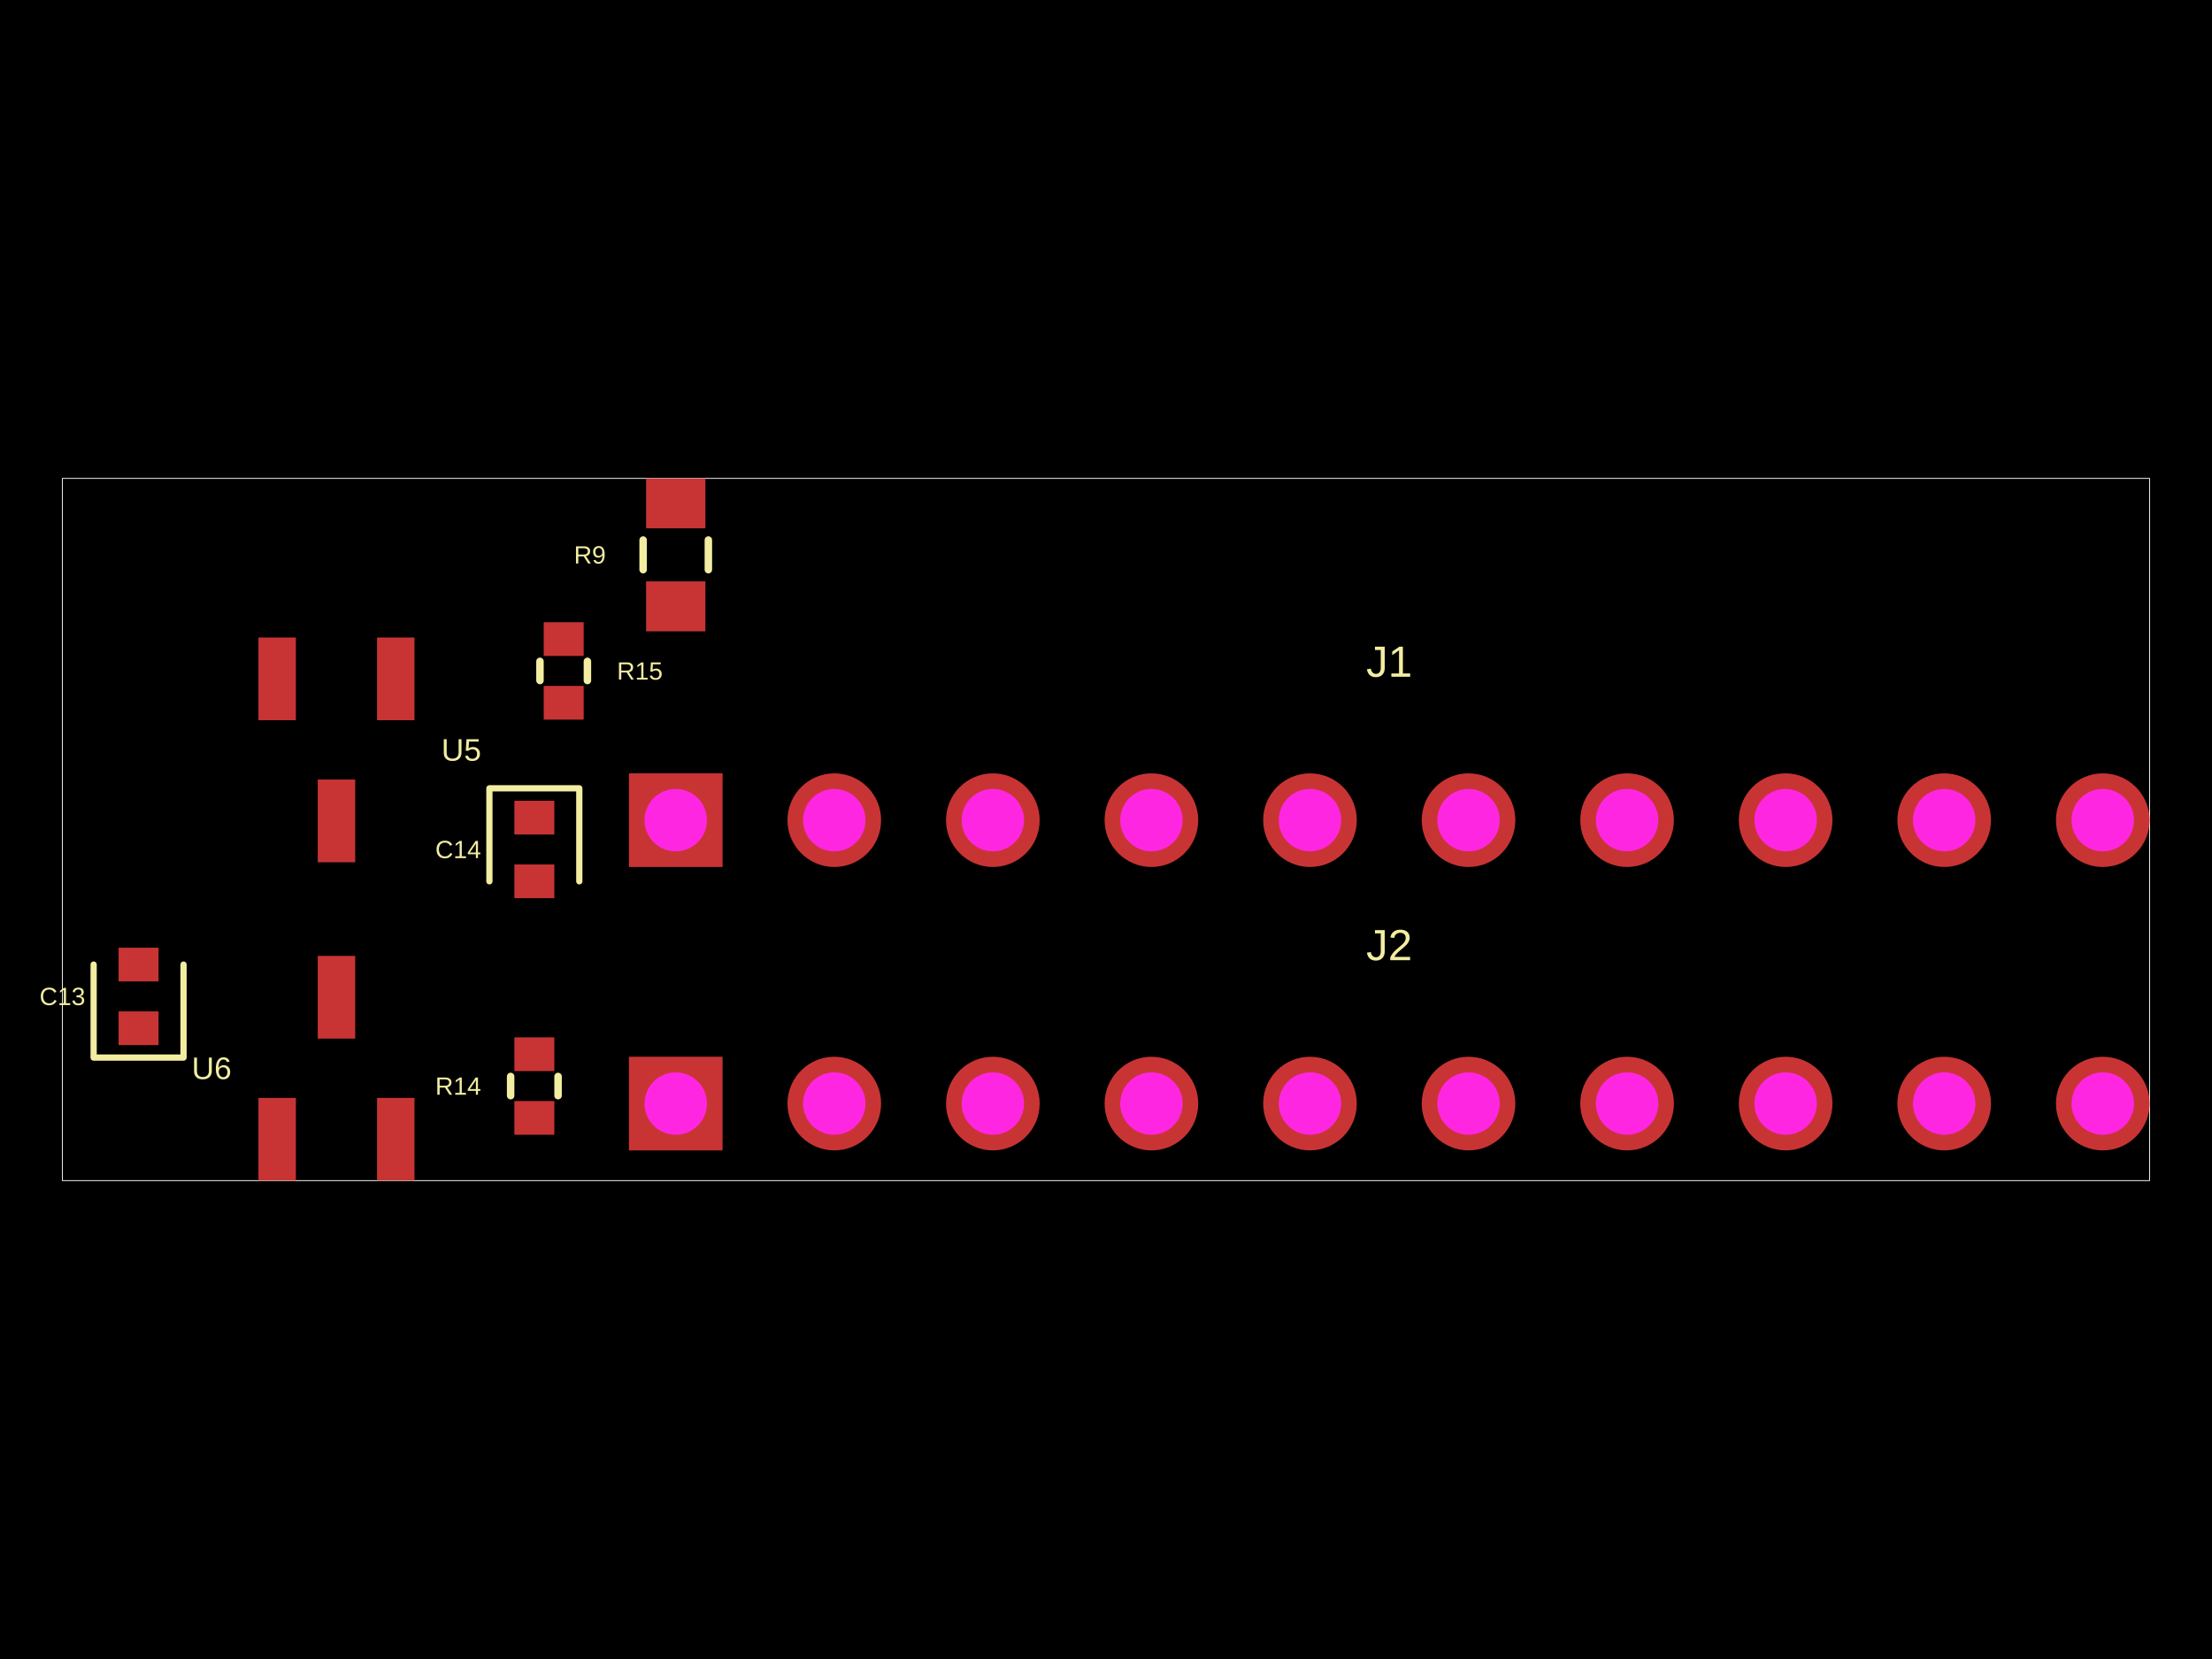
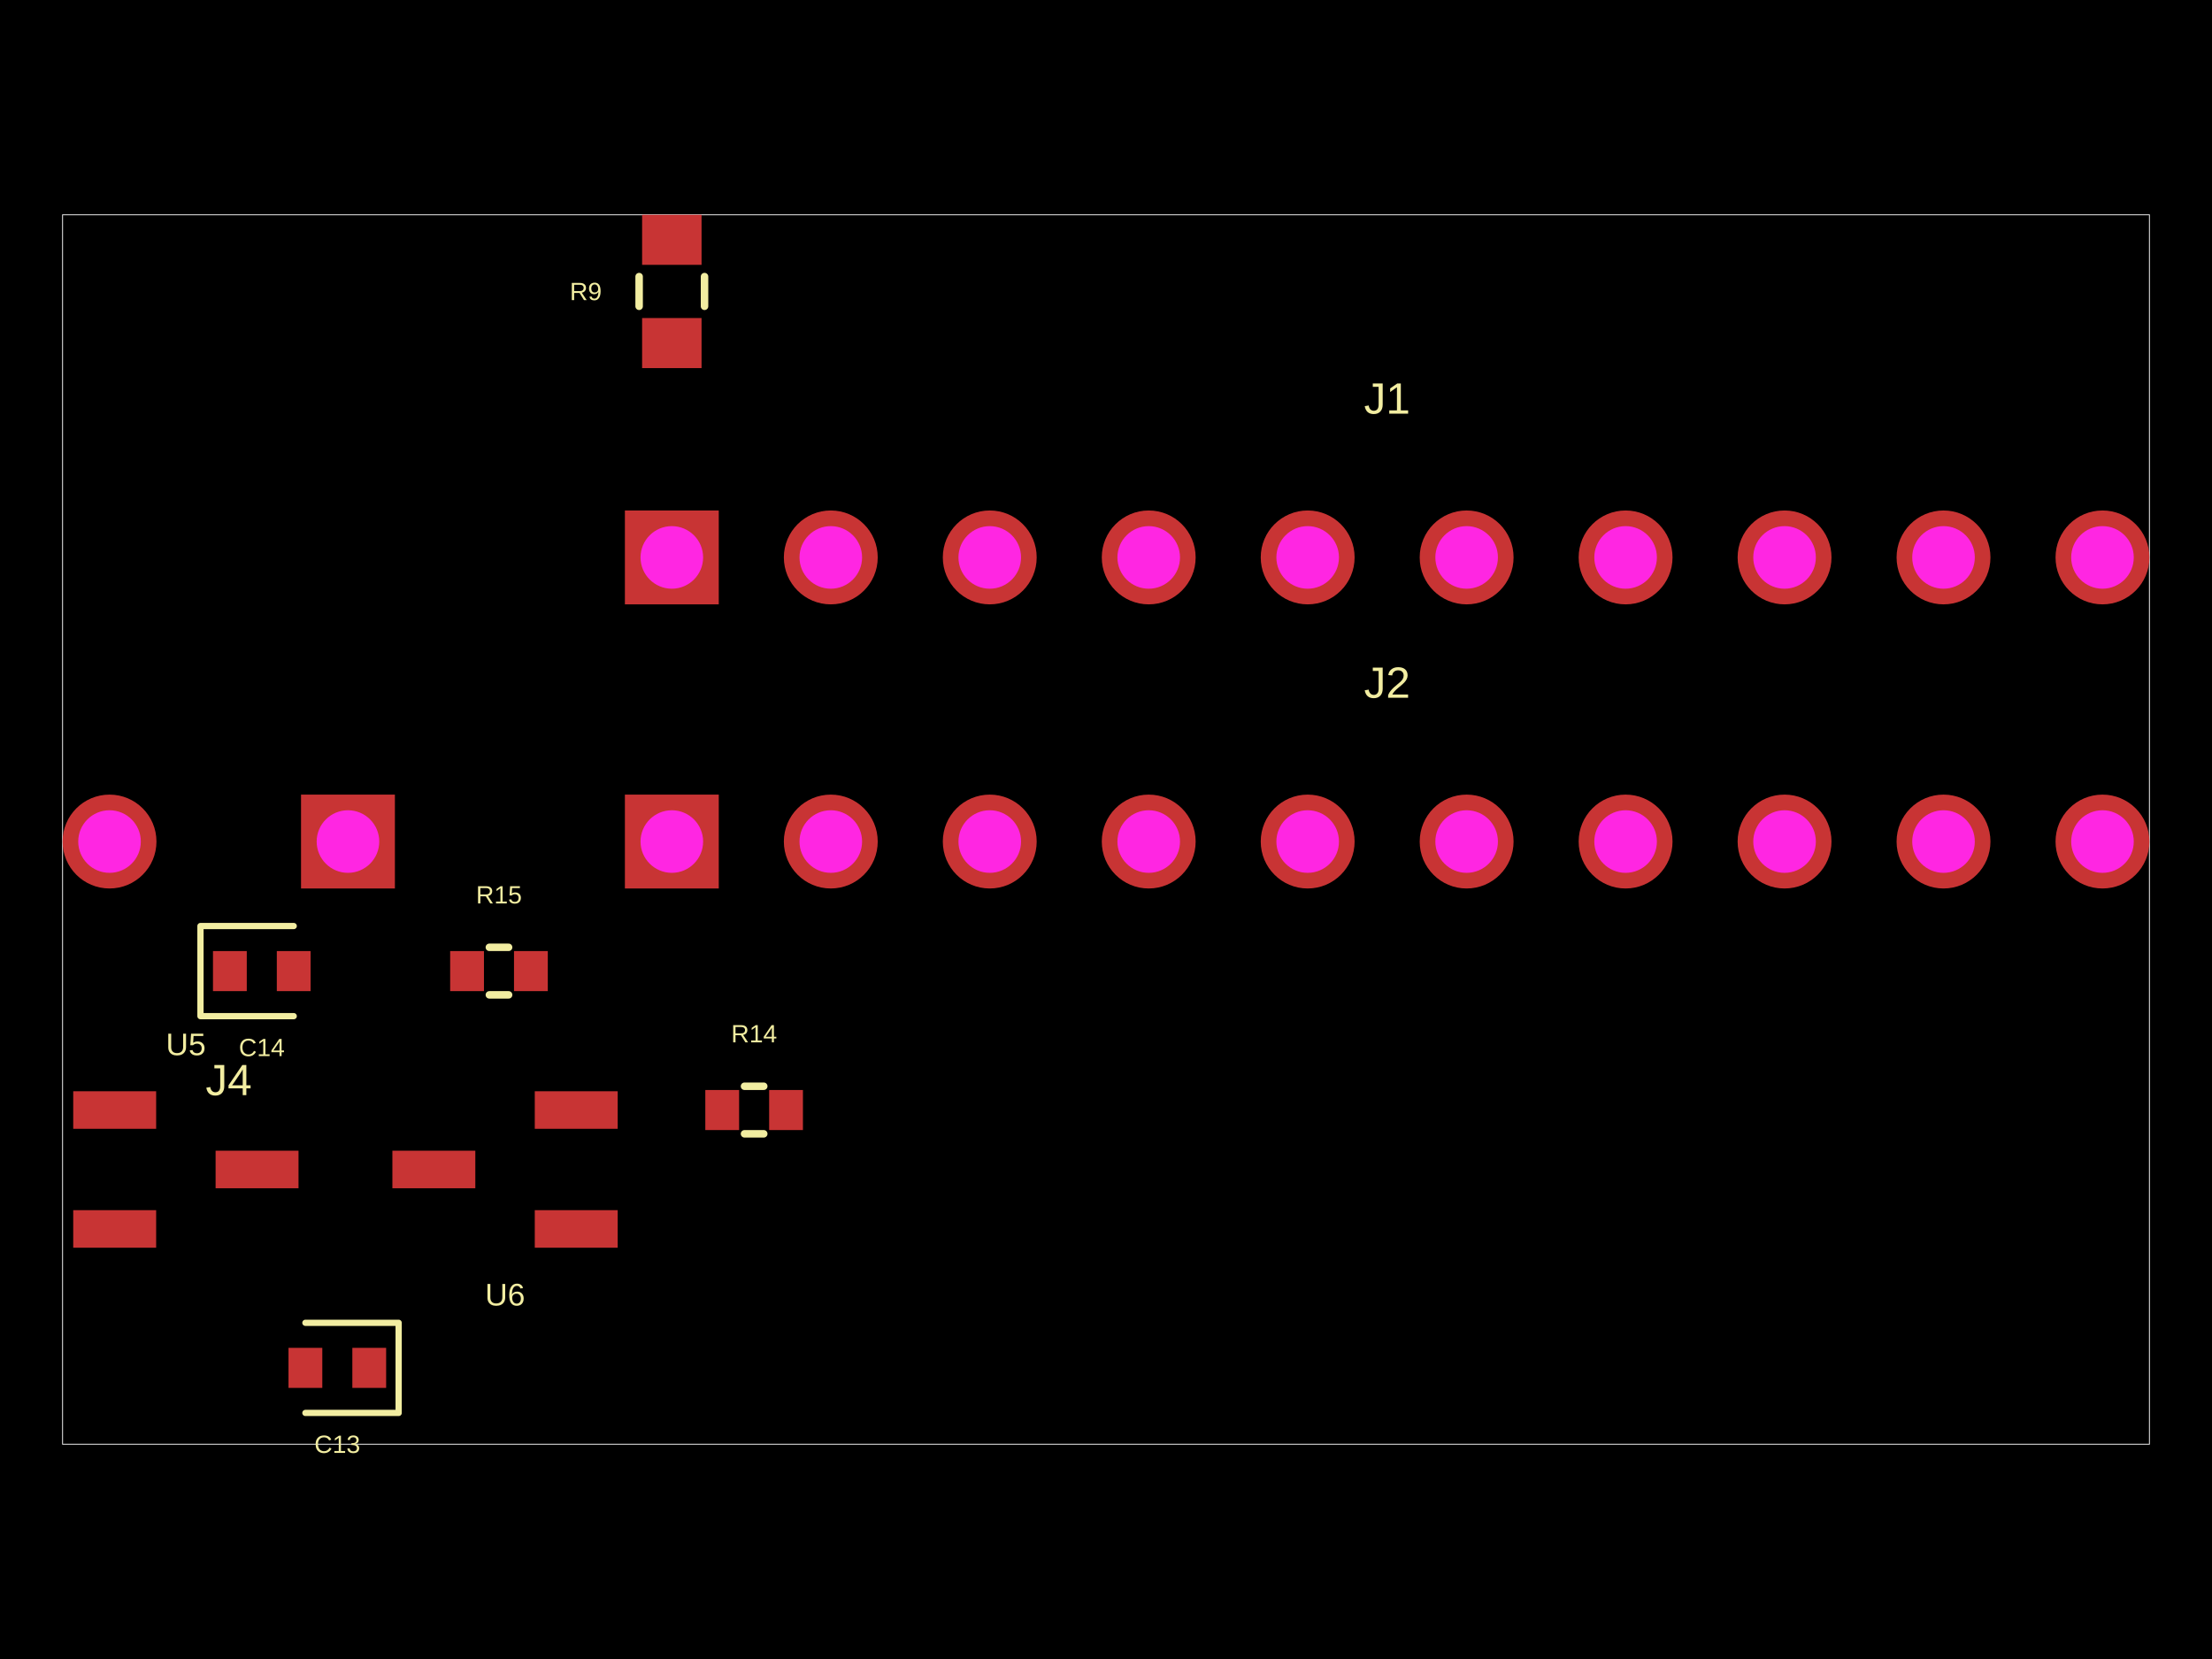
<svg xmlns="http://www.w3.org/2000/svg" width="800" height="600">
  <style />
  <rect class="boundary" x="0" y="0" fill="#000" width="800" height="600" data-type="pcb_background" data-pcb-layer="global" />
-   <rect class="pcb-boundary" fill="none" stroke="#fff" stroke-width="0.3" x="22.577" y="173.017" width="754.847" height="253.966" data-type="pcb_boundary" data-pcb-layer="global" />
-   <rect class="pcb-pad" fill="rgb(200, 52, 52)" x="93.467" y="397.069" width="13.546" height="29.914" data-type="pcb_smtpad" data-pcb-layer="top" data-pad-name="U6.VCC" />
-   <rect class="pcb-pad" fill="rgb(200, 52, 52)" x="136.362" y="397.069" width="13.546" height="29.914" data-type="pcb_smtpad" data-pcb-layer="top" data-pad-name="U6.OUT" />
-   <rect class="pcb-pad" fill="rgb(200, 52, 52)" x="114.915" y="345.707" width="13.546" height="29.914" data-type="pcb_smtpad" data-pcb-layer="top" data-pad-name="U6.GND" data-pad-net-name="GND" />
-   <rect class="pcb-pad" fill="rgb(200, 52, 52)" x="136.362" y="230.567" width="13.546" height="29.914" data-type="pcb_smtpad" data-pcb-layer="top" data-pad-name="U5.VCC" />
-   <rect class="pcb-pad" fill="rgb(200, 52, 52)" x="93.467" y="230.567" width="13.546" height="29.914" data-type="pcb_smtpad" data-pcb-layer="top" data-pad-name="U5.OUT" />
-   <rect class="pcb-pad" fill="rgb(200, 52, 52)" x="114.915" y="281.929" width="13.546" height="29.914" data-type="pcb_smtpad" data-pcb-layer="top" data-pad-name="U5.GND" data-pad-net-name="GND" />
-   <rect class="pcb-pad" fill="rgb(200, 52, 52)" x="42.895" y="365.782" width="14.449" height="12.191" data-type="pcb_smtpad" data-pcb-layer="top" data-pad-name="C13.pin1" />
-   <rect class="pcb-pad" fill="rgb(200, 52, 52)" x="42.895" y="342.754" width="14.449" height="12.191" data-type="pcb_smtpad" data-pcb-layer="top" data-pad-name="C13.pin2" data-pad-net-name="GND" />
-   <rect class="pcb-pad" fill="rgb(200, 52, 52)" x="186.031" y="289.614" width="14.449" height="12.191" data-type="pcb_smtpad" data-pcb-layer="top" data-pad-name="C14.pin1" />
-   <rect class="pcb-pad" fill="rgb(200, 52, 52)" x="186.031" y="312.642" width="14.449" height="12.191" data-type="pcb_smtpad" data-pcb-layer="top" data-pad-name="C14.pin2" data-pad-net-name="GND" />
-   <rect class="pcb-pad" fill="rgb(200, 52, 52)" x="186.031" y="398.207" width="14.449" height="12.191" data-type="pcb_smtpad" data-pcb-layer="top" data-pad-name="R14.pin1" />
-   <rect class="pcb-pad" fill="rgb(200, 52, 52)" x="186.031" y="375.179" width="14.449" height="12.191" data-type="pcb_smtpad" data-pcb-layer="top" data-pad-name="R14.pin2" data-pad-net-name="VCC" />
-   <rect class="pcb-pad" fill="rgb(200, 52, 52)" x="196.642" y="225.045" width="14.449" height="12.191" data-type="pcb_smtpad" data-pcb-layer="top" data-pad-name="R15.pin1" />
-   <rect class="pcb-pad" fill="rgb(200, 52, 52)" x="196.642" y="248.073" width="14.449" height="12.191" data-type="pcb_smtpad" data-pcb-layer="top" data-pad-name="R15.pin2" data-pad-net-name="VCC" />
-   <rect class="pcb-pad" fill="rgb(200, 52, 52)" x="233.667" y="210.268" width="21.448" height="18.061" data-type="pcb_smtpad" data-pcb-layer="top" data-pad-name="R9.pin1" />
-   <rect class="pcb-pad" fill="rgb(200, 52, 52)" x="233.667" y="173.017" width="21.448" height="18.061" data-type="pcb_smtpad" data-pcb-layer="top" data-pad-name="R9.pin2" data-pad-net-name="VCC" />
-   <text x="0" y="0" dx="0" dy="0" fill="#f2eda1" font-family="Arial, sans-serif" font-size="11.288" text-anchor="middle" dominant-baseline="central" transform="matrix(1,0,0,1,76.5345,386.3451)" class="pcb-silkscreen-text pcb-silkscreen-top" data-pcb-silkscreen-text-id="pcb_silkscreen_text_0" stroke="none" data-type="pcb_silkscreen_text" data-pcb-layer="top">U6</text>
-   <text x="0" y="0" dx="0" dy="0" fill="#f2eda1" font-family="Arial, sans-serif" font-size="11.288" text-anchor="middle" dominant-baseline="central" transform="matrix(1,0,0,1,166.8407,271.2047)" class="pcb-silkscreen-text pcb-silkscreen-top" data-pcb-silkscreen-text-id="pcb_silkscreen_text_1" stroke="none" data-type="pcb_silkscreen_text" data-pcb-layer="top">U5</text>
-   <path class="pcb-silkscreen pcb-silkscreen-top" d="M 33.865 348.849 L 33.865 382.488 L 66.375 382.488 L 66.375 348.849" fill="none" stroke="#f2eda1" stroke-width="2.258" stroke-linecap="round" stroke-linejoin="round" data-pcb-component-id="pcb_component_2" data-pcb-silkscreen-path-id="pcb_silkscreen_path_0" data-type="pcb_silkscreen_path" data-pcb-layer="top" />
-   <text x="0" y="0" dx="0" dy="0" fill="#f2eda1" font-family="Arial, sans-serif" font-size="9.031" text-anchor="middle" dominant-baseline="central" transform="matrix(1,0,0,1,22.57655,360.3633)" class="pcb-silkscreen-text pcb-silkscreen-top" data-pcb-silkscreen-text-id="pcb_silkscreen_text_2" stroke="none" data-type="pcb_silkscreen_text" data-pcb-layer="top">C13</text>
-   <path class="pcb-silkscreen pcb-silkscreen-top" d="M 209.51 318.738 L 209.51 285.099 L 177 285.099 L 177 318.738" fill="none" stroke="#f2eda1" stroke-width="2.258" stroke-linecap="round" stroke-linejoin="round" data-pcb-component-id="pcb_component_3" data-pcb-silkscreen-path-id="pcb_silkscreen_path_1" data-type="pcb_silkscreen_path" data-pcb-layer="top" />
-   <text x="0" y="0" dx="0" dy="0" fill="#f2eda1" font-family="Arial, sans-serif" font-size="9.031" text-anchor="middle" dominant-baseline="central" transform="matrix(1,0,0,1,165.7119,307.2237)" class="pcb-silkscreen-text pcb-silkscreen-top" data-pcb-silkscreen-text-id="pcb_silkscreen_text_3" stroke="none" data-type="pcb_silkscreen_text" data-pcb-layer="top">C14</text>
-   <path class="pcb-silkscreen pcb-silkscreen-top" d="M 184.676 396.258 L 184.676 389.32" fill="none" stroke="#f2eda1" stroke-width="2.709" stroke-linecap="round" stroke-linejoin="round" data-pcb-component-id="pcb_component_4" data-pcb-silkscreen-path-id="pcb_silkscreen_path_2" data-type="pcb_silkscreen_path" data-pcb-layer="top" />
-   <path class="pcb-silkscreen pcb-silkscreen-top" d="M 201.834 396.258 L 201.834 389.32" fill="none" stroke="#f2eda1" stroke-width="2.709" stroke-linecap="round" stroke-linejoin="round" data-pcb-component-id="pcb_component_4" data-pcb-silkscreen-path-id="pcb_silkscreen_path_3" data-type="pcb_silkscreen_path" data-pcb-layer="top" />
-   <text x="0" y="0" dx="0" dy="0" fill="#f2eda1" font-family="Arial, sans-serif" font-size="9.031" text-anchor="middle" dominant-baseline="central" transform="matrix(1,0,0,1,165.7119,392.7888)" class="pcb-silkscreen-text pcb-silkscreen-top" data-pcb-silkscreen-text-id="pcb_silkscreen_text_4" stroke="none" data-type="pcb_silkscreen_text" data-pcb-layer="top">R14</text>
-   <path class="pcb-silkscreen pcb-silkscreen-top" d="M 212.445 239.186 L 212.445 246.123" fill="none" stroke="#f2eda1" stroke-width="2.709" stroke-linecap="round" stroke-linejoin="round" data-pcb-component-id="pcb_component_5" data-pcb-silkscreen-path-id="pcb_silkscreen_path_4" data-type="pcb_silkscreen_path" data-pcb-layer="top" />
-   <path class="pcb-silkscreen pcb-silkscreen-top" d="M 195.287 239.186 L 195.287 246.123" fill="none" stroke="#f2eda1" stroke-width="2.709" stroke-linecap="round" stroke-linejoin="round" data-pcb-component-id="pcb_component_5" data-pcb-silkscreen-path-id="pcb_silkscreen_path_5" data-type="pcb_silkscreen_path" data-pcb-layer="top" />
-   <text x="0" y="0" dx="0" dy="0" fill="#f2eda1" font-family="Arial, sans-serif" font-size="9.031" text-anchor="middle" dominant-baseline="central" transform="matrix(1,0,0,1,231.4096,242.6548)" class="pcb-silkscreen-text pcb-silkscreen-top" data-pcb-silkscreen-text-id="pcb_silkscreen_text_5" stroke="none" data-type="pcb_silkscreen_text" data-pcb-layer="top">R15</text>
-   <text x="0" y="0" dx="0" dy="0" fill="#f2eda1" font-family="Arial, sans-serif" font-size="15.804" text-anchor="middle" dominant-baseline="central" transform="matrix(1,0,0,1,502.4411,239.2793)" class="pcb-silkscreen-text pcb-silkscreen-top" data-pcb-silkscreen-text-id="pcb_silkscreen_text_6" stroke="none" data-type="pcb_silkscreen_text" data-pcb-layer="top">J1</text>
-   <text x="0" y="0" dx="0" dy="0" fill="#f2eda1" font-family="Arial, sans-serif" font-size="15.804" text-anchor="middle" dominant-baseline="central" transform="matrix(1,0,0,1,502.4411,341.7768)" class="pcb-silkscreen-text pcb-silkscreen-top" data-pcb-silkscreen-text-id="pcb_silkscreen_text_7" stroke="none" data-type="pcb_silkscreen_text" data-pcb-layer="top">J2</text>
-   <path class="pcb-silkscreen pcb-silkscreen-top" d="M 232.595 206.03 L 232.595 195.317" fill="none" stroke="#f2eda1" stroke-width="2.709" stroke-linecap="round" stroke-linejoin="round" data-pcb-component-id="pcb_component_8" data-pcb-silkscreen-path-id="pcb_silkscreen_path_6" data-type="pcb_silkscreen_path" data-pcb-layer="top" />
-   <path class="pcb-silkscreen pcb-silkscreen-top" d="M 256.187 206.03 L 256.187 195.317" fill="none" stroke="#f2eda1" stroke-width="2.709" stroke-linecap="round" stroke-linejoin="round" data-pcb-component-id="pcb_component_8" data-pcb-silkscreen-path-id="pcb_silkscreen_path_7" data-type="pcb_silkscreen_path" data-pcb-layer="top" />
-   <text x="0" y="0" dx="0" dy="0" fill="#f2eda1" font-family="Arial, sans-serif" font-size="9.031" text-anchor="middle" dominant-baseline="central" transform="matrix(1,0,0,1,213.3484,200.6734)" class="pcb-silkscreen-text pcb-silkscreen-top" data-pcb-silkscreen-text-id="pcb_silkscreen_text_8" stroke="none" data-type="pcb_silkscreen_text" data-pcb-layer="top">R9</text>
+   <rect class="pcb-boundary" fill="none" stroke="#fff" stroke-width="0.3" x="22.634" y="77.677" width="754.732" height="444.646" data-type="pcb_boundary" data-pcb-layer="global" />
+   <rect class="pcb-pad" fill="rgb(200, 52, 52)" x="193.408" y="437.672" width="29.99" height="13.58" data-type="pcb_smtpad" data-pcb-layer="top" data-pad-name="U6.VCC" />
+   <rect class="pcb-pad" fill="rgb(200, 52, 52)" x="193.408" y="394.667" width="29.99" height="13.58" data-type="pcb_smtpad" data-pcb-layer="top" data-pad-name="U6.OUT" />
+   <rect class="pcb-pad" fill="rgb(200, 52, 52)" x="141.915" y="416.169" width="29.99" height="13.58" data-type="pcb_smtpad" data-pcb-layer="top" data-pad-name="U6.GND" data-pad-net-name="GND" />
+   <rect class="pcb-pad" fill="rgb(200, 52, 52)" x="26.482" y="394.667" width="29.99" height="13.58" data-type="pcb_smtpad" data-pcb-layer="top" data-pad-name="U5.VCC" />
+   <rect class="pcb-pad" fill="rgb(200, 52, 52)" x="26.482" y="437.672" width="29.99" height="13.58" data-type="pcb_smtpad" data-pcb-layer="top" data-pad-name="U5.OUT" />
+   <rect class="pcb-pad" fill="rgb(200, 52, 52)" x="77.974" y="416.169" width="29.99" height="13.58" data-type="pcb_smtpad" data-pcb-layer="top" data-pad-name="U5.GND" data-pad-net-name="GND" />
+   <rect class="pcb-pad" fill="rgb(200, 52, 52)" x="127.43" y="487.466" width="12.222" height="14.486" data-type="pcb_smtpad" data-pcb-layer="top" data-pad-name="C13.pin1" />
+   <rect class="pcb-pad" fill="rgb(200, 52, 52)" x="104.343" y="487.466" width="12.222" height="14.486" data-type="pcb_smtpad" data-pcb-layer="top" data-pad-name="C13.pin2" data-pad-net-name="GND" />
+   <rect class="pcb-pad" fill="rgb(200, 52, 52)" x="77.026" y="343.967" width="12.222" height="14.486" data-type="pcb_smtpad" data-pcb-layer="top" data-pad-name="C14.pin1" />
+   <rect class="pcb-pad" fill="rgb(200, 52, 52)" x="100.113" y="343.967" width="12.222" height="14.486" data-type="pcb_smtpad" data-pcb-layer="top" data-pad-name="C14.pin2" data-pad-net-name="GND" />
+   <rect class="pcb-pad" fill="rgb(200, 52, 52)" x="255.086" y="394.214" width="12.222" height="14.486" data-type="pcb_smtpad" data-pcb-layer="top" data-pad-name="R14.pin1" />
+   <rect class="pcb-pad" fill="rgb(200, 52, 52)" x="278.172" y="394.214" width="12.222" height="14.486" data-type="pcb_smtpad" data-pcb-layer="top" data-pad-name="R14.pin2" data-pad-net-name="VCC" />
+   <rect class="pcb-pad" fill="rgb(200, 52, 52)" x="162.809" y="343.967" width="12.222" height="14.486" data-type="pcb_smtpad" data-pcb-layer="top" data-pad-name="R15.pin1" />
+   <rect class="pcb-pad" fill="rgb(200, 52, 52)" x="185.896" y="343.967" width="12.222" height="14.486" data-type="pcb_smtpad" data-pcb-layer="top" data-pad-name="R15.pin2" data-pad-net-name="VCC" />
+   <rect class="pcb-pad" fill="rgb(200, 52, 52)" x="232.225" y="115.023" width="21.502" height="18.107" data-type="pcb_smtpad" data-pcb-layer="top" data-pad-name="R9.pin1" />
+   <rect class="pcb-pad" fill="rgb(200, 52, 52)" x="232.225" y="77.677" width="21.502" height="18.107" data-type="pcb_smtpad" data-pcb-layer="top" data-pad-name="R9.pin2" data-pad-net-name="VCC" />
+   <text x="0" y="0" dx="0" dy="0" fill="#f2eda1" font-family="Arial, sans-serif" font-size="11.317" text-anchor="middle" dominant-baseline="central" transform="matrix(1,0,0,1,182.6567,468.2275)" class="pcb-silkscreen-text pcb-silkscreen-top" data-pcb-silkscreen-text-id="pcb_silkscreen_text_0" stroke="none" data-type="pcb_silkscreen_text" data-pcb-layer="top">U6</text>
+   <text x="0" y="0" dx="0" dy="0" fill="#f2eda1" font-family="Arial, sans-serif" font-size="11.317" text-anchor="middle" dominant-baseline="central" transform="matrix(1,0,0,1,67.22309,377.6913)" class="pcb-silkscreen-text pcb-silkscreen-top" data-pcb-silkscreen-text-id="pcb_silkscreen_text_1" stroke="none" data-type="pcb_silkscreen_text" data-pcb-layer="top">U5</text>
+   <path class="pcb-silkscreen pcb-silkscreen-top" d="M 110.454 511.006 L 144.179 511.006 L 144.179 478.413 L 110.454 478.413" fill="none" stroke="#f2eda1" stroke-width="2.263" stroke-linecap="round" stroke-linejoin="round" data-pcb-component-id="pcb_component_2" data-pcb-silkscreen-path-id="pcb_silkscreen_path_0" data-type="pcb_silkscreen_path" data-pcb-layer="top" />
+   <text x="0" y="0" dx="0" dy="0" fill="#f2eda1" font-family="Arial, sans-serif" font-size="9.054" text-anchor="middle" dominant-baseline="central" transform="matrix(1,0,0,1,121.9975,522.3228)" class="pcb-silkscreen-text pcb-silkscreen-top" data-pcb-silkscreen-text-id="pcb_silkscreen_text_2" stroke="none" data-type="pcb_silkscreen_text" data-pcb-layer="top">C13</text>
+   <path class="pcb-silkscreen pcb-silkscreen-top" d="M 106.224 334.913 L 72.5 334.913 L 72.5 367.506 L 106.224 367.506" fill="none" stroke="#f2eda1" stroke-width="2.263" stroke-linecap="round" stroke-linejoin="round" data-pcb-component-id="pcb_component_3" data-pcb-silkscreen-path-id="pcb_silkscreen_path_1" data-type="pcb_silkscreen_path" data-pcb-layer="top" />
+   <text x="0" y="0" dx="0" dy="0" fill="#f2eda1" font-family="Arial, sans-serif" font-size="9.054" text-anchor="middle" dominant-baseline="central" transform="matrix(1,0,0,1,94.681,378.823)" class="pcb-silkscreen-text pcb-silkscreen-top" data-pcb-silkscreen-text-id="pcb_silkscreen_text_3" stroke="none" data-type="pcb_silkscreen_text" data-pcb-layer="top">C14</text>
+   <path class="pcb-silkscreen pcb-silkscreen-top" d="M 269.263 392.856 L 276.218 392.856" fill="none" stroke="#f2eda1" stroke-width="2.716" stroke-linecap="round" stroke-linejoin="round" data-pcb-component-id="pcb_component_4" data-pcb-silkscreen-path-id="pcb_silkscreen_path_2" data-type="pcb_silkscreen_path" data-pcb-layer="top" />
+   <path class="pcb-silkscreen pcb-silkscreen-top" d="M 269.263 410.058 L 276.218 410.058" fill="none" stroke="#f2eda1" stroke-width="2.716" stroke-linecap="round" stroke-linejoin="round" data-pcb-component-id="pcb_component_4" data-pcb-silkscreen-path-id="pcb_silkscreen_path_3" data-type="pcb_silkscreen_path" data-pcb-layer="top" />
+   <text x="0" y="0" dx="0" dy="0" fill="#f2eda1" font-family="Arial, sans-serif" font-size="9.054" text-anchor="middle" dominant-baseline="central" transform="matrix(1,0,0,1,272.7401,373.8435)" class="pcb-silkscreen-text pcb-silkscreen-top" data-pcb-silkscreen-text-id="pcb_silkscreen_text_4" stroke="none" data-type="pcb_silkscreen_text" data-pcb-layer="top">R14</text>
+   <path class="pcb-silkscreen pcb-silkscreen-top" d="M 176.986 342.609 L 183.942 342.609" fill="none" stroke="#f2eda1" stroke-width="2.716" stroke-linecap="round" stroke-linejoin="round" data-pcb-component-id="pcb_component_5" data-pcb-silkscreen-path-id="pcb_silkscreen_path_4" data-type="pcb_silkscreen_path" data-pcb-layer="top" />
+   <path class="pcb-silkscreen pcb-silkscreen-top" d="M 176.986 359.81 L 183.942 359.81" fill="none" stroke="#f2eda1" stroke-width="2.716" stroke-linecap="round" stroke-linejoin="round" data-pcb-component-id="pcb_component_5" data-pcb-silkscreen-path-id="pcb_silkscreen_path_5" data-type="pcb_silkscreen_path" data-pcb-layer="top" />
+   <text x="0" y="0" dx="0" dy="0" fill="#f2eda1" font-family="Arial, sans-serif" font-size="9.054" text-anchor="middle" dominant-baseline="central" transform="matrix(1,0,0,1,180.464,323.596)" class="pcb-silkscreen-text pcb-silkscreen-top" data-pcb-silkscreen-text-id="pcb_silkscreen_text_5" stroke="none" data-type="pcb_silkscreen_text" data-pcb-layer="top">R15</text>
+   <text x="0" y="0" dx="0" dy="0" fill="#f2eda1" font-family="Arial, sans-serif" font-size="15.844" text-anchor="middle" dominant-baseline="central" transform="matrix(1,0,0,1,501.6834,144.1081)" class="pcb-silkscreen-text pcb-silkscreen-top" data-pcb-silkscreen-text-id="pcb_silkscreen_text_6" stroke="none" data-type="pcb_silkscreen_text" data-pcb-layer="top">J1</text>
+   <text x="0" y="0" dx="0" dy="0" fill="#f2eda1" font-family="Arial, sans-serif" font-size="15.844" text-anchor="middle" dominant-baseline="central" transform="matrix(1,0,0,1,501.6834,246.8666)" class="pcb-silkscreen-text pcb-silkscreen-top" data-pcb-silkscreen-text-id="pcb_silkscreen_text_7" stroke="none" data-type="pcb_silkscreen_text" data-pcb-layer="top">J2</text>
+   <text x="0" y="0" dx="0" dy="0" fill="#f2eda1" font-family="Arial, sans-serif" font-size="15.844" text-anchor="middle" dominant-baseline="central" transform="matrix(1,0,0,1,82.7274,390.5927)" class="pcb-silkscreen-text pcb-silkscreen-top" data-pcb-silkscreen-text-id="pcb_silkscreen_text_8" stroke="none" data-type="pcb_silkscreen_text" data-pcb-layer="top">J4</text>
+   <path class="pcb-silkscreen pcb-silkscreen-top" d="M 231.15 110.774 L 231.15 100.034" fill="none" stroke="#f2eda1" stroke-width="2.716" stroke-linecap="round" stroke-linejoin="round" data-pcb-component-id="pcb_component_9" data-pcb-silkscreen-path-id="pcb_silkscreen_path_6" data-type="pcb_silkscreen_path" data-pcb-layer="top" />
+   <path class="pcb-silkscreen pcb-silkscreen-top" d="M 254.803 110.774 L 254.803 100.034" fill="none" stroke="#f2eda1" stroke-width="2.716" stroke-linecap="round" stroke-linejoin="round" data-pcb-component-id="pcb_component_9" data-pcb-silkscreen-path-id="pcb_silkscreen_path_7" data-type="pcb_silkscreen_path" data-pcb-layer="top" />
+   <text x="0" y="0" dx="0" dy="0" fill="#f2eda1" font-family="Arial, sans-serif" font-size="9.054" text-anchor="middle" dominant-baseline="central" transform="matrix(1,0,0,1,211.8546,105.4039)" class="pcb-silkscreen-text pcb-silkscreen-top" data-pcb-silkscreen-text-id="pcb_silkscreen_text_9" stroke="none" data-type="pcb_silkscreen_text" data-pcb-layer="top">R9</text>
  <g data-type="pcb_plated_hole" data-pcb-layer="through" data-pad-name="J1.pin1">
-     <rect class="pcb-hole-outer-pad" fill="rgb(200, 52, 52)" x="227.459" y="279.691" width="33.865" height="33.865" data-type="pcb_plated_hole" data-pcb-layer="top" />
-     <circle class="pcb-hole-inner" fill="#FF26E2" cx="244.391" cy="296.624" r="11.288" data-type="pcb_plated_hole_drill" data-pcb-layer="drill" />
+     <rect class="pcb-hole-outer-pad" fill="rgb(200, 52, 52)" x="226.001" y="184.623" width="33.951" height="33.951" data-type="pcb_plated_hole" data-pcb-layer="top" />
+     <circle class="pcb-hole-inner" fill="#FF26E2" cx="242.976" cy="201.599" r="11.317" data-type="pcb_plated_hole_drill" data-pcb-layer="drill" />
  </g>
  <g data-type="pcb_plated_hole" data-pcb-layer="through" data-pad-name="J1.pin2">
-     <circle class="pcb-hole-outer" fill="rgb(200, 52, 52)" cx="301.736" cy="296.624" r="16.932" data-type="pcb_plated_hole" data-pcb-layer="top" />
-     <circle class="pcb-hole-inner" fill="#FF26E2" cx="301.736" cy="296.624" r="11.288" data-type="pcb_plated_hole_drill" data-pcb-layer="drill" />
+     <circle class="pcb-hole-outer" fill="rgb(200, 52, 52)" cx="300.467" cy="201.599" r="16.976" data-type="pcb_plated_hole" data-pcb-layer="top" />
+     <circle class="pcb-hole-inner" fill="#FF26E2" cx="300.467" cy="201.599" r="11.317" data-type="pcb_plated_hole_drill" data-pcb-layer="drill" />
  </g>
  <g data-type="pcb_plated_hole" data-pcb-layer="through" data-pad-name="J1.pin3">
-     <circle class="pcb-hole-outer" fill="rgb(200, 52, 52)" cx="359.08" cy="296.624" r="16.932" data-type="pcb_plated_hole" data-pcb-layer="top" />
-     <circle class="pcb-hole-inner" fill="#FF26E2" cx="359.08" cy="296.624" r="11.288" data-type="pcb_plated_hole_drill" data-pcb-layer="drill" />
+     <circle class="pcb-hole-outer" fill="rgb(200, 52, 52)" cx="357.957" cy="201.599" r="16.976" data-type="pcb_plated_hole" data-pcb-layer="top" />
+     <circle class="pcb-hole-inner" fill="#FF26E2" cx="357.957" cy="201.599" r="11.317" data-type="pcb_plated_hole_drill" data-pcb-layer="drill" />
  </g>
  <g data-type="pcb_plated_hole" data-pcb-layer="through" data-pad-name="J1.pin4">
-     <circle class="pcb-hole-outer" fill="rgb(200, 52, 52)" cx="416.424" cy="296.624" r="16.932" data-type="pcb_plated_hole" data-pcb-layer="top" />
-     <circle class="pcb-hole-inner" fill="#FF26E2" cx="416.424" cy="296.624" r="11.288" data-type="pcb_plated_hole_drill" data-pcb-layer="drill" />
+     <circle class="pcb-hole-outer" fill="rgb(200, 52, 52)" cx="415.448" cy="201.599" r="16.976" data-type="pcb_plated_hole" data-pcb-layer="top" />
+     <circle class="pcb-hole-inner" fill="#FF26E2" cx="415.448" cy="201.599" r="11.317" data-type="pcb_plated_hole_drill" data-pcb-layer="drill" />
  </g>
  <g data-type="pcb_plated_hole" data-pcb-layer="through" data-pad-name="J1.pin5">
-     <circle class="pcb-hole-outer" fill="rgb(200, 52, 52)" cx="473.769" cy="296.624" r="16.932" data-type="pcb_plated_hole" data-pcb-layer="top" />
-     <circle class="pcb-hole-inner" fill="#FF26E2" cx="473.769" cy="296.624" r="11.288" data-type="pcb_plated_hole_drill" data-pcb-layer="drill" />
+     <circle class="pcb-hole-outer" fill="rgb(200, 52, 52)" cx="472.938" cy="201.599" r="16.976" data-type="pcb_plated_hole" data-pcb-layer="top" />
+     <circle class="pcb-hole-inner" fill="#FF26E2" cx="472.938" cy="201.599" r="11.317" data-type="pcb_plated_hole_drill" data-pcb-layer="drill" />
  </g>
  <g data-type="pcb_plated_hole" data-pcb-layer="through" data-pad-name="J1.pin6">
-     <circle class="pcb-hole-outer" fill="rgb(200, 52, 52)" cx="531.113" cy="296.624" r="16.932" data-type="pcb_plated_hole" data-pcb-layer="top" />
-     <circle class="pcb-hole-inner" fill="#FF26E2" cx="531.113" cy="296.624" r="11.288" data-type="pcb_plated_hole_drill" data-pcb-layer="drill" />
+     <circle class="pcb-hole-outer" fill="rgb(200, 52, 52)" cx="530.429" cy="201.599" r="16.976" data-type="pcb_plated_hole" data-pcb-layer="top" />
+     <circle class="pcb-hole-inner" fill="#FF26E2" cx="530.429" cy="201.599" r="11.317" data-type="pcb_plated_hole_drill" data-pcb-layer="drill" />
  </g>
  <g data-type="pcb_plated_hole" data-pcb-layer="through" data-pad-name="J1.pin7">
-     <circle class="pcb-hole-outer" fill="rgb(200, 52, 52)" cx="588.458" cy="296.624" r="16.932" data-type="pcb_plated_hole" data-pcb-layer="top" />
-     <circle class="pcb-hole-inner" fill="#FF26E2" cx="588.458" cy="296.624" r="11.288" data-type="pcb_plated_hole_drill" data-pcb-layer="drill" />
+     <circle class="pcb-hole-outer" fill="rgb(200, 52, 52)" cx="587.919" cy="201.599" r="16.976" data-type="pcb_plated_hole" data-pcb-layer="top" />
+     <circle class="pcb-hole-inner" fill="#FF26E2" cx="587.919" cy="201.599" r="11.317" data-type="pcb_plated_hole_drill" data-pcb-layer="drill" />
  </g>
  <g data-type="pcb_plated_hole" data-pcb-layer="through" data-pad-name="J1.pin8">
-     <circle class="pcb-hole-outer" fill="rgb(200, 52, 52)" cx="645.802" cy="296.624" r="16.932" data-type="pcb_plated_hole" data-pcb-layer="top" />
-     <circle class="pcb-hole-inner" fill="#FF26E2" cx="645.802" cy="296.624" r="11.288" data-type="pcb_plated_hole_drill" data-pcb-layer="drill" />
+     <circle class="pcb-hole-outer" fill="rgb(200, 52, 52)" cx="645.41" cy="201.599" r="16.976" data-type="pcb_plated_hole" data-pcb-layer="top" />
+     <circle class="pcb-hole-inner" fill="#FF26E2" cx="645.41" cy="201.599" r="11.317" data-type="pcb_plated_hole_drill" data-pcb-layer="drill" />
  </g>
  <g data-type="pcb_plated_hole" data-pcb-layer="through" data-pad-name="J1.pin9">
-     <circle class="pcb-hole-outer" fill="rgb(200, 52, 52)" cx="703.147" cy="296.624" r="16.932" data-type="pcb_plated_hole" data-pcb-layer="top" />
-     <circle class="pcb-hole-inner" fill="#FF26E2" cx="703.147" cy="296.624" r="11.288" data-type="pcb_plated_hole_drill" data-pcb-layer="drill" />
+     <circle class="pcb-hole-outer" fill="rgb(200, 52, 52)" cx="702.9" cy="201.599" r="16.976" data-type="pcb_plated_hole" data-pcb-layer="top" />
+     <circle class="pcb-hole-inner" fill="#FF26E2" cx="702.9" cy="201.599" r="11.317" data-type="pcb_plated_hole_drill" data-pcb-layer="drill" />
  </g>
  <g data-type="pcb_plated_hole" data-pcb-layer="through" data-pad-name="J1.pin10">
-     <circle class="pcb-hole-outer" fill="rgb(200, 52, 52)" cx="760.491" cy="296.624" r="16.932" data-type="pcb_plated_hole" data-pcb-layer="top" />
-     <circle class="pcb-hole-inner" fill="#FF26E2" cx="760.491" cy="296.624" r="11.288" data-type="pcb_plated_hole_drill" data-pcb-layer="drill" />
+     <circle class="pcb-hole-outer" fill="rgb(200, 52, 52)" cx="760.39" cy="201.599" r="16.976" data-type="pcb_plated_hole" data-pcb-layer="top" />
+     <circle class="pcb-hole-inner" fill="#FF26E2" cx="760.39" cy="201.599" r="11.317" data-type="pcb_plated_hole_drill" data-pcb-layer="drill" />
  </g>
  <g data-type="pcb_plated_hole" data-pcb-layer="through" data-pad-name="J2.pin1" data-pad-net-name="GND">
-     <rect class="pcb-hole-outer-pad" fill="rgb(200, 52, 52)" x="227.459" y="382.189" width="33.865" height="33.865" data-type="pcb_plated_hole" data-pcb-layer="top" />
-     <circle class="pcb-hole-inner" fill="#FF26E2" cx="244.391" cy="399.121" r="11.288" data-type="pcb_plated_hole_drill" data-pcb-layer="drill" />
+     <rect class="pcb-hole-outer-pad" fill="rgb(200, 52, 52)" x="226.001" y="287.382" width="33.951" height="33.951" data-type="pcb_plated_hole" data-pcb-layer="top" />
+     <circle class="pcb-hole-inner" fill="#FF26E2" cx="242.976" cy="304.357" r="11.317" data-type="pcb_plated_hole_drill" data-pcb-layer="drill" />
  </g>
  <g data-type="pcb_plated_hole" data-pcb-layer="through" data-pad-name="J2.pin2">
-     <circle class="pcb-hole-outer" fill="rgb(200, 52, 52)" cx="301.736" cy="399.121" r="16.932" data-type="pcb_plated_hole" data-pcb-layer="top" />
-     <circle class="pcb-hole-inner" fill="#FF26E2" cx="301.736" cy="399.121" r="11.288" data-type="pcb_plated_hole_drill" data-pcb-layer="drill" />
+     <circle class="pcb-hole-outer" fill="rgb(200, 52, 52)" cx="300.467" cy="304.357" r="16.976" data-type="pcb_plated_hole" data-pcb-layer="top" />
+     <circle class="pcb-hole-inner" fill="#FF26E2" cx="300.467" cy="304.357" r="11.317" data-type="pcb_plated_hole_drill" data-pcb-layer="drill" />
  </g>
  <g data-type="pcb_plated_hole" data-pcb-layer="through" data-pad-name="J2.pin3">
-     <circle class="pcb-hole-outer" fill="rgb(200, 52, 52)" cx="359.08" cy="399.121" r="16.932" data-type="pcb_plated_hole" data-pcb-layer="top" />
-     <circle class="pcb-hole-inner" fill="#FF26E2" cx="359.08" cy="399.121" r="11.288" data-type="pcb_plated_hole_drill" data-pcb-layer="drill" />
+     <circle class="pcb-hole-outer" fill="rgb(200, 52, 52)" cx="357.957" cy="304.357" r="16.976" data-type="pcb_plated_hole" data-pcb-layer="top" />
+     <circle class="pcb-hole-inner" fill="#FF26E2" cx="357.957" cy="304.357" r="11.317" data-type="pcb_plated_hole_drill" data-pcb-layer="drill" />
  </g>
  <g data-type="pcb_plated_hole" data-pcb-layer="through" data-pad-name="J2.pin4">
-     <circle class="pcb-hole-outer" fill="rgb(200, 52, 52)" cx="416.424" cy="399.121" r="16.932" data-type="pcb_plated_hole" data-pcb-layer="top" />
-     <circle class="pcb-hole-inner" fill="#FF26E2" cx="416.424" cy="399.121" r="11.288" data-type="pcb_plated_hole_drill" data-pcb-layer="drill" />
+     <circle class="pcb-hole-outer" fill="rgb(200, 52, 52)" cx="415.448" cy="304.357" r="16.976" data-type="pcb_plated_hole" data-pcb-layer="top" />
+     <circle class="pcb-hole-inner" fill="#FF26E2" cx="415.448" cy="304.357" r="11.317" data-type="pcb_plated_hole_drill" data-pcb-layer="drill" />
  </g>
  <g data-type="pcb_plated_hole" data-pcb-layer="through" data-pad-name="J2.pin5">
-     <circle class="pcb-hole-outer" fill="rgb(200, 52, 52)" cx="473.769" cy="399.121" r="16.932" data-type="pcb_plated_hole" data-pcb-layer="top" />
-     <circle class="pcb-hole-inner" fill="#FF26E2" cx="473.769" cy="399.121" r="11.288" data-type="pcb_plated_hole_drill" data-pcb-layer="drill" />
+     <circle class="pcb-hole-outer" fill="rgb(200, 52, 52)" cx="472.938" cy="304.357" r="16.976" data-type="pcb_plated_hole" data-pcb-layer="top" />
+     <circle class="pcb-hole-inner" fill="#FF26E2" cx="472.938" cy="304.357" r="11.317" data-type="pcb_plated_hole_drill" data-pcb-layer="drill" />
  </g>
  <g data-type="pcb_plated_hole" data-pcb-layer="through" data-pad-name="J2.pin6" data-pad-net-name="HALL_1">
-     <circle class="pcb-hole-outer" fill="rgb(200, 52, 52)" cx="531.113" cy="399.121" r="16.932" data-type="pcb_plated_hole" data-pcb-layer="top" />
-     <circle class="pcb-hole-inner" fill="#FF26E2" cx="531.113" cy="399.121" r="11.288" data-type="pcb_plated_hole_drill" data-pcb-layer="drill" />
+     <circle class="pcb-hole-outer" fill="rgb(200, 52, 52)" cx="530.429" cy="304.357" r="16.976" data-type="pcb_plated_hole" data-pcb-layer="top" />
+     <circle class="pcb-hole-inner" fill="#FF26E2" cx="530.429" cy="304.357" r="11.317" data-type="pcb_plated_hole_drill" data-pcb-layer="drill" />
  </g>
  <g data-type="pcb_plated_hole" data-pcb-layer="through" data-pad-name="J2.pin7" data-pad-net-name="HALL_2">
-     <circle class="pcb-hole-outer" fill="rgb(200, 52, 52)" cx="588.458" cy="399.121" r="16.932" data-type="pcb_plated_hole" data-pcb-layer="top" />
-     <circle class="pcb-hole-inner" fill="#FF26E2" cx="588.458" cy="399.121" r="11.288" data-type="pcb_plated_hole_drill" data-pcb-layer="drill" />
+     <circle class="pcb-hole-outer" fill="rgb(200, 52, 52)" cx="587.919" cy="304.357" r="16.976" data-type="pcb_plated_hole" data-pcb-layer="top" />
+     <circle class="pcb-hole-inner" fill="#FF26E2" cx="587.919" cy="304.357" r="11.317" data-type="pcb_plated_hole_drill" data-pcb-layer="drill" />
  </g>
  <g data-type="pcb_plated_hole" data-pcb-layer="through" data-pad-name="J2.pin8">
-     <circle class="pcb-hole-outer" fill="rgb(200, 52, 52)" cx="645.802" cy="399.121" r="16.932" data-type="pcb_plated_hole" data-pcb-layer="top" />
-     <circle class="pcb-hole-inner" fill="#FF26E2" cx="645.802" cy="399.121" r="11.288" data-type="pcb_plated_hole_drill" data-pcb-layer="drill" />
+     <circle class="pcb-hole-outer" fill="rgb(200, 52, 52)" cx="645.41" cy="304.357" r="16.976" data-type="pcb_plated_hole" data-pcb-layer="top" />
+     <circle class="pcb-hole-inner" fill="#FF26E2" cx="645.41" cy="304.357" r="11.317" data-type="pcb_plated_hole_drill" data-pcb-layer="drill" />
  </g>
  <g data-type="pcb_plated_hole" data-pcb-layer="through" data-pad-name="J2.pin9">
-     <circle class="pcb-hole-outer" fill="rgb(200, 52, 52)" cx="703.147" cy="399.121" r="16.932" data-type="pcb_plated_hole" data-pcb-layer="top" />
-     <circle class="pcb-hole-inner" fill="#FF26E2" cx="703.147" cy="399.121" r="11.288" data-type="pcb_plated_hole_drill" data-pcb-layer="drill" />
+     <circle class="pcb-hole-outer" fill="rgb(200, 52, 52)" cx="702.9" cy="304.357" r="16.976" data-type="pcb_plated_hole" data-pcb-layer="top" />
+     <circle class="pcb-hole-inner" fill="#FF26E2" cx="702.9" cy="304.357" r="11.317" data-type="pcb_plated_hole_drill" data-pcb-layer="drill" />
  </g>
  <g data-type="pcb_plated_hole" data-pcb-layer="through" data-pad-name="J2.pin10">
-     <circle class="pcb-hole-outer" fill="rgb(200, 52, 52)" cx="760.491" cy="399.121" r="16.932" data-type="pcb_plated_hole" data-pcb-layer="top" />
-     <circle class="pcb-hole-inner" fill="#FF26E2" cx="760.491" cy="399.121" r="11.288" data-type="pcb_plated_hole_drill" data-pcb-layer="drill" />
+     <circle class="pcb-hole-outer" fill="rgb(200, 52, 52)" cx="760.39" cy="304.357" r="16.976" data-type="pcb_plated_hole" data-pcb-layer="top" />
+     <circle class="pcb-hole-inner" fill="#FF26E2" cx="760.39" cy="304.357" r="11.317" data-type="pcb_plated_hole_drill" data-pcb-layer="drill" />
+   </g>
+   <g data-type="pcb_plated_hole" data-pcb-layer="through" data-pad-name="J4.pin1" data-pad-net-name="GND">
+     <rect class="pcb-hole-outer-pad" fill="rgb(200, 52, 52)" x="108.87" y="287.382" width="33.951" height="33.951" data-type="pcb_plated_hole" data-pcb-layer="top" />
+     <circle class="pcb-hole-inner" fill="#FF26E2" cx="125.845" cy="304.357" r="11.317" data-type="pcb_plated_hole_drill" data-pcb-layer="drill" />
+   </g>
+   <g data-type="pcb_plated_hole" data-pcb-layer="through" data-pad-name="J4.pin2" data-pad-net-name="V_BAT">
+     <circle class="pcb-hole-outer" fill="rgb(200, 52, 52)" cx="39.61" cy="304.357" r="16.976" data-type="pcb_plated_hole" data-pcb-layer="top" />
+     <circle class="pcb-hole-inner" fill="#FF26E2" cx="39.61" cy="304.357" r="11.317" data-type="pcb_plated_hole_drill" data-pcb-layer="drill" />
  </g>
</svg>
